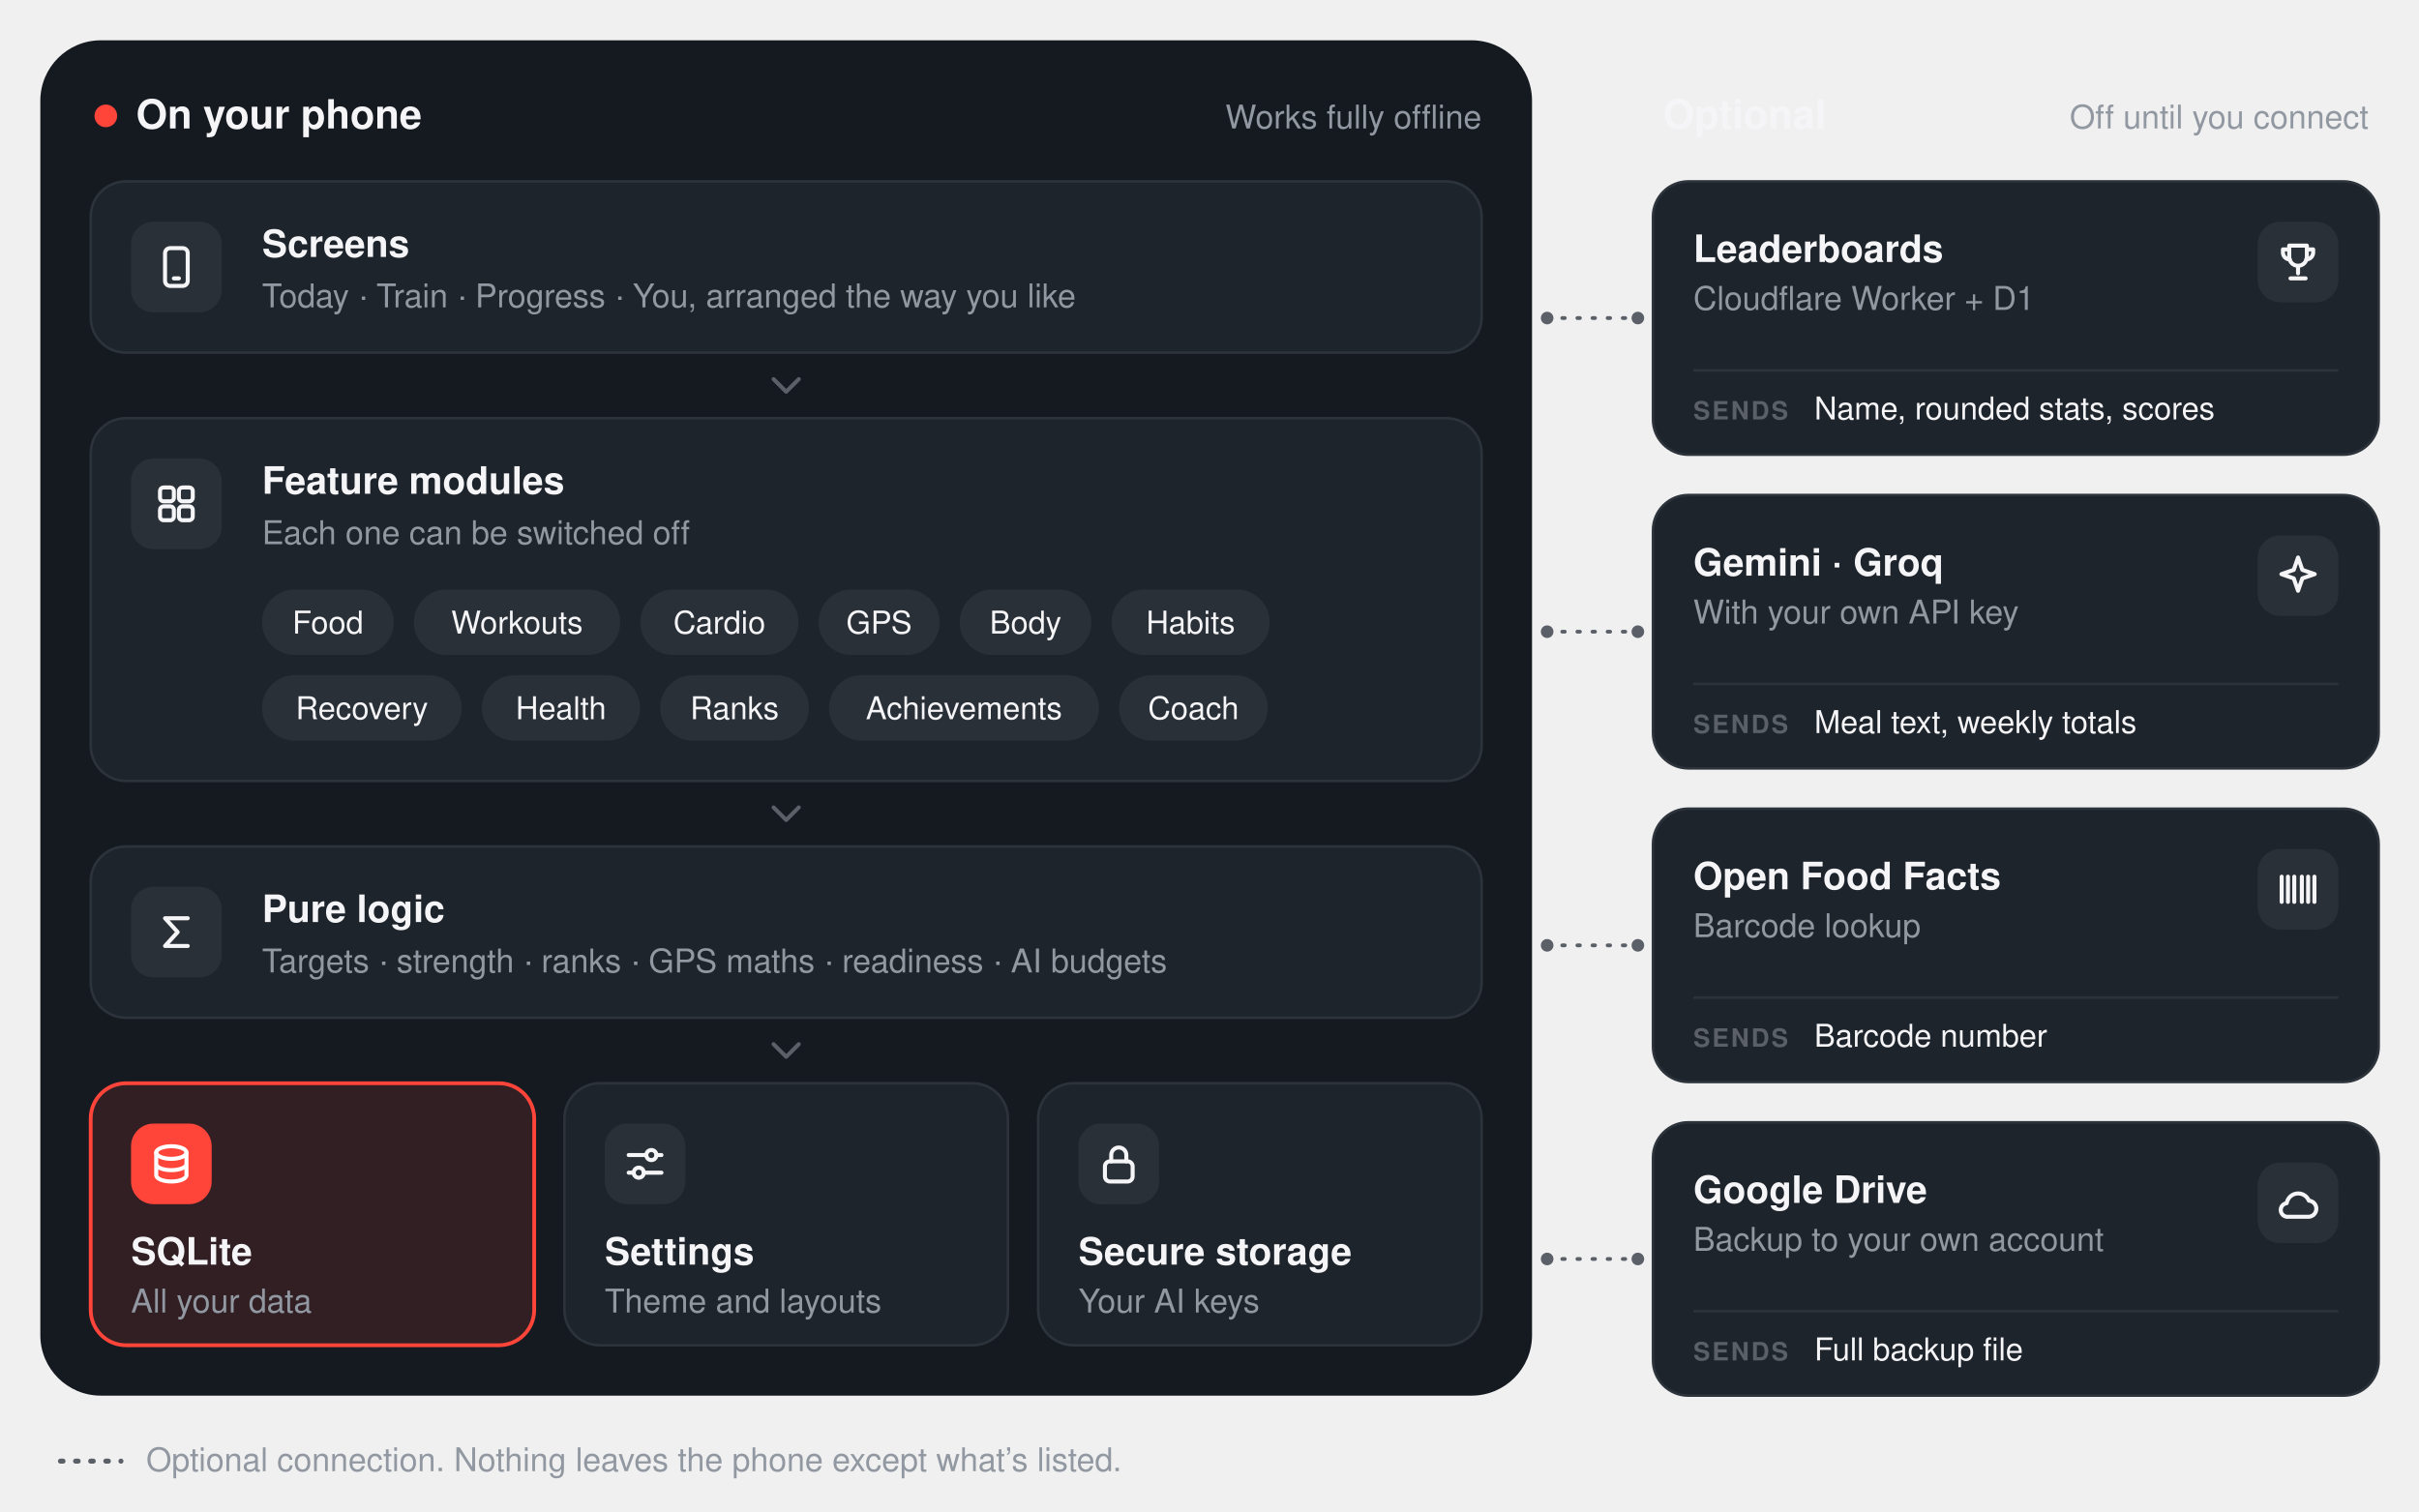
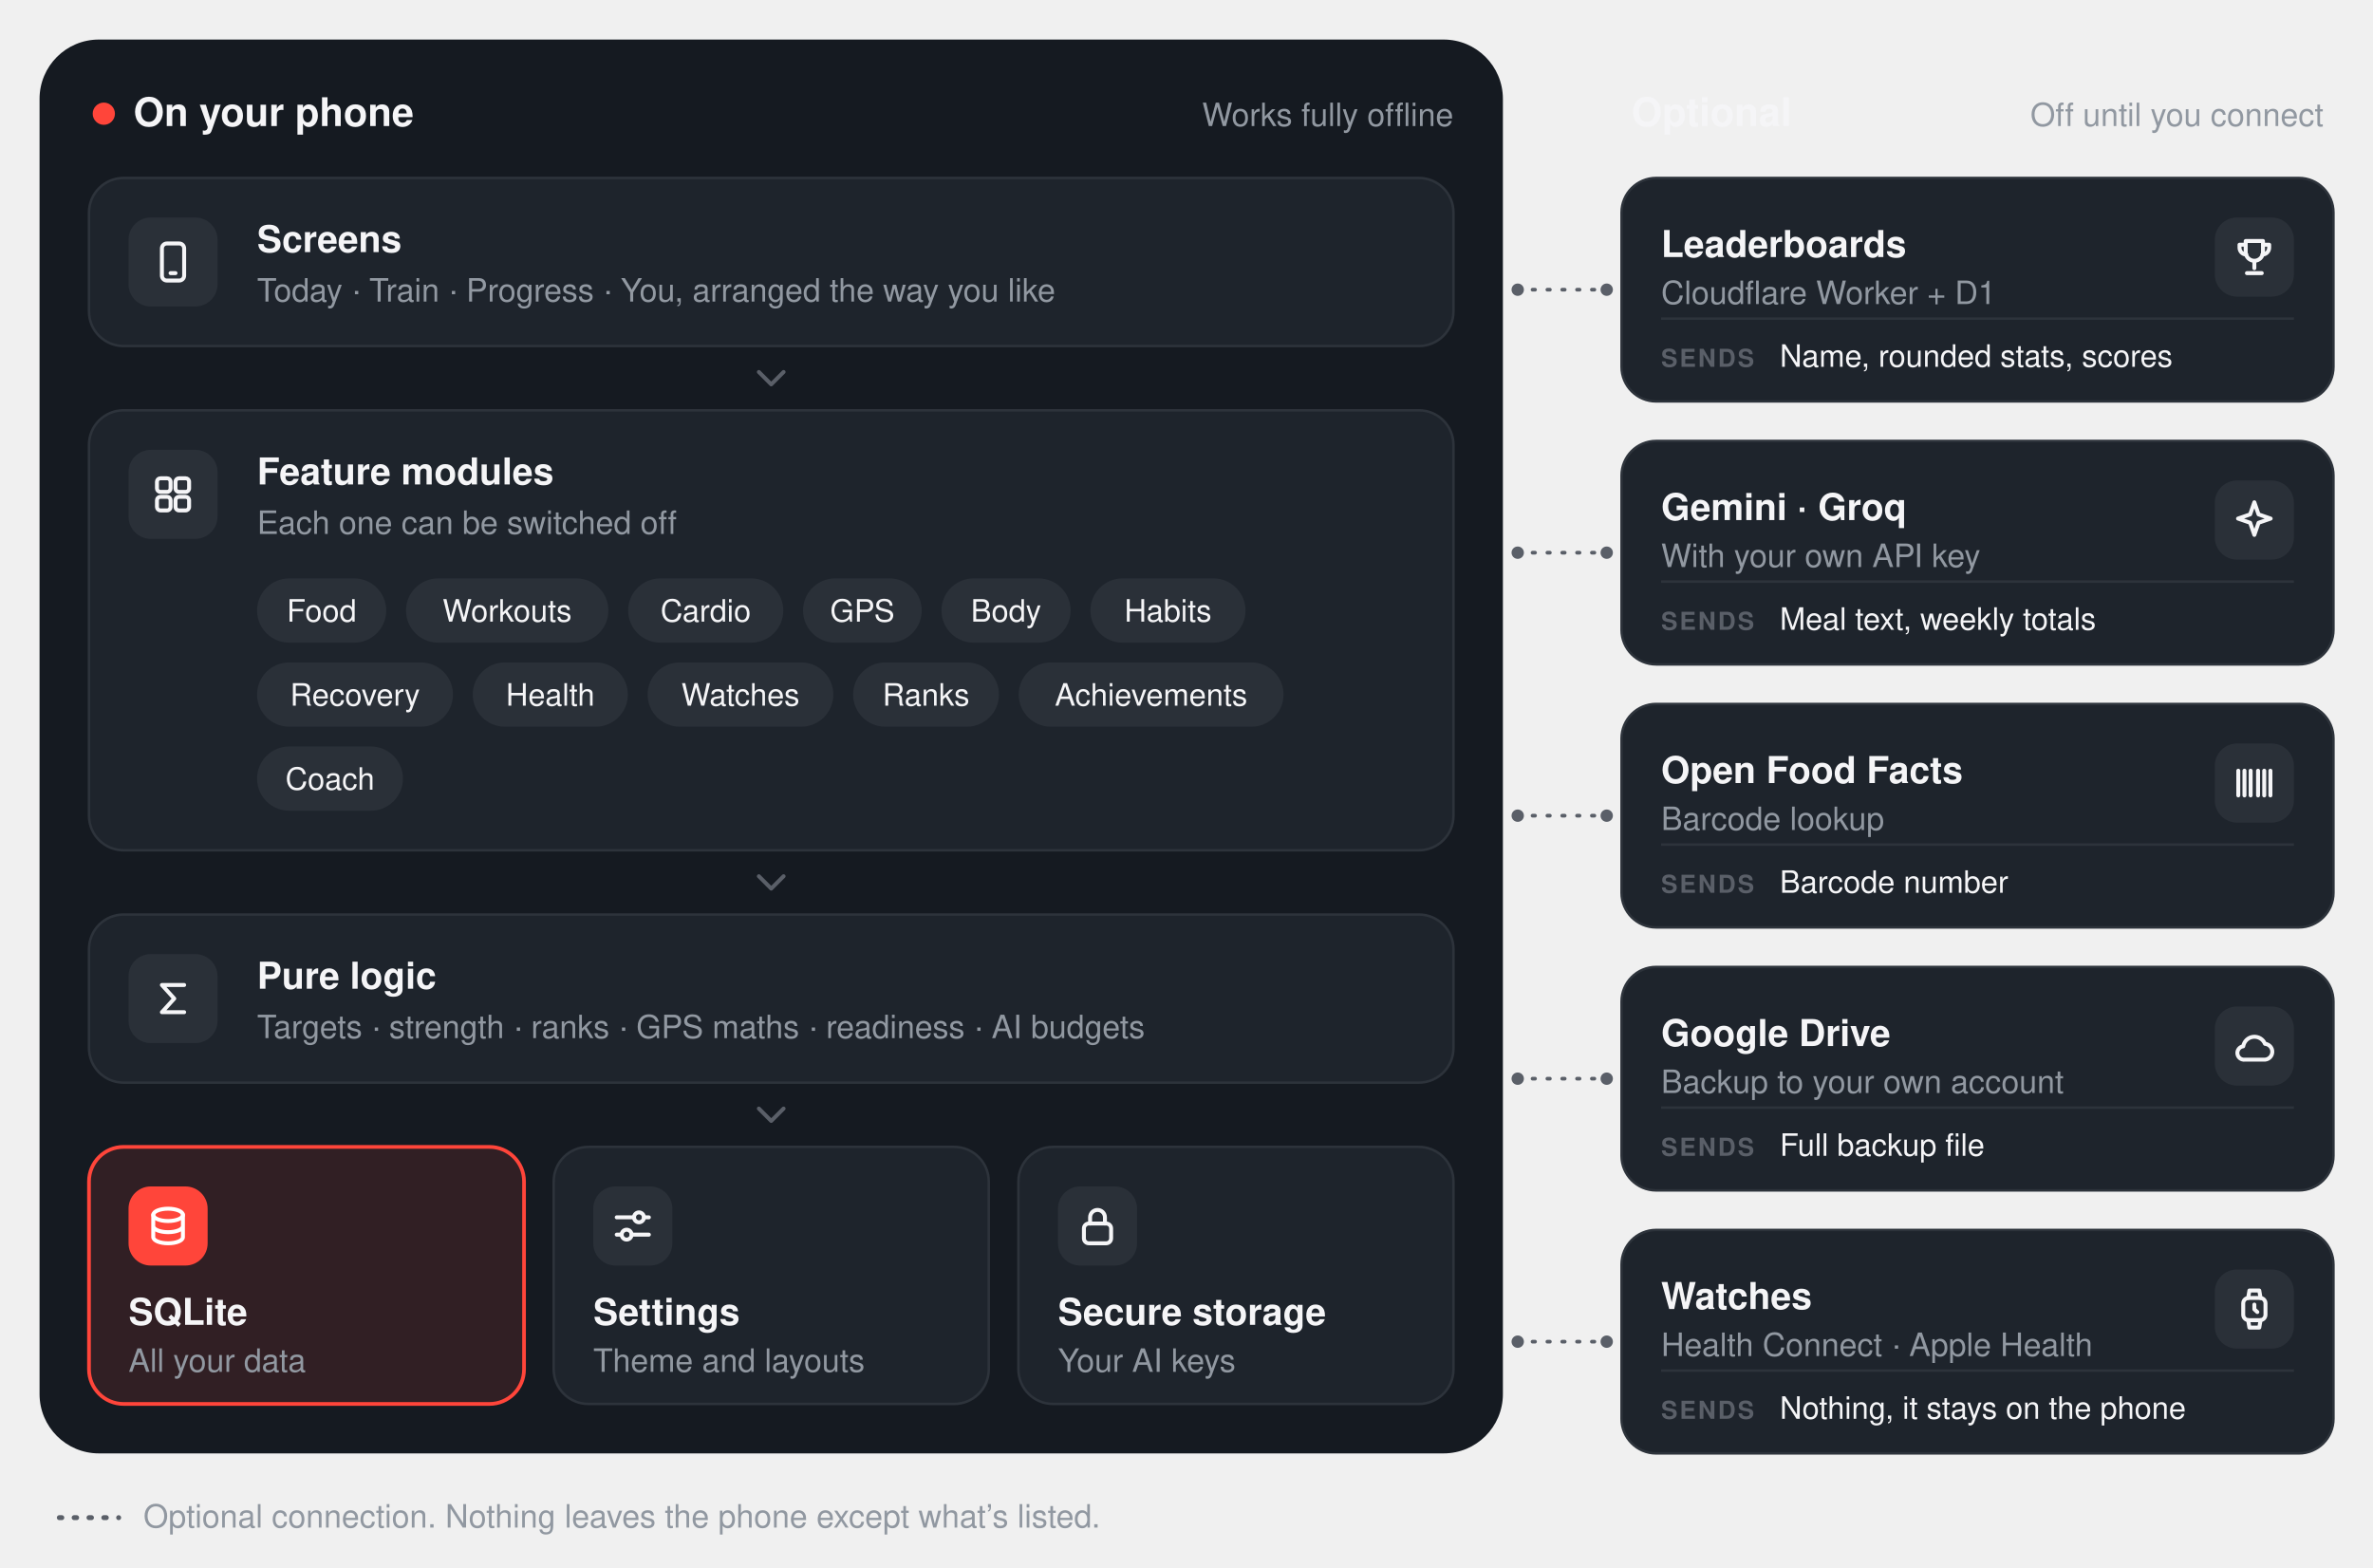
- <svg xmlns="http://www.w3.org/2000/svg" width="960" height="600" viewBox="0 0 960 600" role="img" aria-labelledby="title">
+ <svg xmlns="http://www.w3.org/2000/svg" width="960" height="634" viewBox="0 0 960 634" role="img" aria-labelledby="title">
  <g font-family="-apple-system, BlinkMacSystemFont, 'Segoe UI', 'Helvetica Neue', Helvetica, Arial, sans-serif">
-     <rect x="16" y="16" width="592" height="538" rx="24" fill="#151A21" />
+     <rect x="16" y="16" width="592" height="572" rx="24" fill="#151A21" />
    <circle cx="42" cy="46" r="4.5" fill="#FF453A" />
    <text x="54" y="51" font-size="16" fill="#F5F5F7" font-weight="600">On your phone</text>
    <text x="588" y="51" font-size="13" fill="#9198A1" text-anchor="end">Works fully offline</text>
    <rect x="36" y="72" width="552" height="68" rx="14" fill="#1E242C" stroke="#2D333B" stroke-width="1" />
    <rect x="52" y="88" width="36" height="36" rx="9" fill="#2A3038" />
    <g transform="translate(61 97)" fill="none" stroke="#F5F5F7" stroke-width="1.6" stroke-linecap="round" stroke-linejoin="round">
      <rect x="4.5" y="1.5" width="9" height="15" rx="2" />
      <path d="M8 13.5h2" />
    </g>
    <text x="104" y="102" font-size="15" fill="#F5F5F7" font-weight="600">Screens</text>
    <text x="104" y="122" font-size="13" fill="#9198A1">Today · Train · Progress · You, arranged the way you like</text>
    <path d="M307 150.5l5 5 5-5" fill="none" stroke="#5A5F68" stroke-width="1.6" stroke-linecap="round" stroke-linejoin="round" />
-     <rect x="36" y="166" width="552" height="144" rx="14" fill="#1E242C" stroke="#2D333B" stroke-width="1" />
+     <rect x="36" y="166" width="552" height="178" rx="14" fill="#1E242C" stroke="#2D333B" stroke-width="1" />
    <rect x="52" y="182" width="36" height="36" rx="9" fill="#2A3038" />
    <g transform="translate(61 191)" fill="none" stroke="#F5F5F7" stroke-width="1.6" stroke-linecap="round" stroke-linejoin="round">
      <rect x="2.5" y="2.5" width="5.5" height="5.5" rx="1.4" />
      <rect x="10" y="2.5" width="5.5" height="5.5" rx="1.4" />
      <rect x="2.5" y="10" width="5.5" height="5.5" rx="1.4" />
      <rect x="10" y="10" width="5.5" height="5.5" rx="1.4" />
    </g>
    <text x="104" y="196" font-size="15" fill="#F5F5F7" font-weight="600">Feature modules</text>
    <text x="104" y="216" font-size="13" fill="#9198A1">Each one can be switched off</text>
-     <path d="M307 320.5l5 5 5-5" fill="none" stroke="#5A5F68" stroke-width="1.6" stroke-linecap="round" stroke-linejoin="round" />
+     <path d="M307 354.5l5 5 5-5" fill="none" stroke="#5A5F68" stroke-width="1.6" stroke-linecap="round" stroke-linejoin="round" />
    <rect x="104" y="234" width="52.25" height="26" rx="13" fill="#2A3038" />
    <text x="130.125" y="251.5" font-size="12.5" fill="#F5F5F7" font-weight="500" text-anchor="middle">Food</text>
    <rect x="164.25" y="234" width="81.875" height="26" rx="13" fill="#2A3038" />
    <text x="205.188" y="251.5" font-size="12.5" fill="#F5F5F7" font-weight="500" text-anchor="middle">Workouts</text>
    <rect x="254.125" y="234" width="62.75" height="26" rx="13" fill="#2A3038" />
    <text x="285.5" y="251.5" font-size="12.5" fill="#F5F5F7" font-weight="500" text-anchor="middle">Cardio</text>
    <rect x="324.875" y="234" width="48" height="26" rx="13" fill="#2A3038" />
    <text x="348.875" y="251.5" font-size="12.5" fill="#F5F5F7" font-weight="500" text-anchor="middle">GPS</text>
    <rect x="380.875" y="234" width="52.25" height="26" rx="13" fill="#2A3038" />
    <text x="407" y="251.5" font-size="12.5" fill="#F5F5F7" font-weight="500" text-anchor="middle">Body</text>
    <rect x="441.125" y="234" width="62.75" height="26" rx="13" fill="#2A3038" />
    <text x="472.5" y="251.5" font-size="12.5" fill="#F5F5F7" font-weight="500" text-anchor="middle">Habits</text>
    <rect x="104" y="268" width="79.25" height="26" rx="13" fill="#2A3038" />
    <text x="143.625" y="285.5" font-size="12.5" fill="#F5F5F7" font-weight="500" text-anchor="middle">Recovery</text>
    <rect x="191.25" y="268" width="62.75" height="26" rx="13" fill="#2A3038" />
    <text x="222.625" y="285.5" font-size="12.5" fill="#F5F5F7" font-weight="500" text-anchor="middle">Health</text>
-     <rect x="262" y="268" width="59" height="26" rx="13" fill="#2A3038" />
-     <text x="291.5" y="285.5" font-size="12.5" fill="#F5F5F7" font-weight="500" text-anchor="middle">Ranks</text>
-     <rect x="329" y="268" width="107.125" height="26" rx="13" fill="#2A3038" />
-     <text x="382.562" y="285.5" font-size="12.5" fill="#F5F5F7" font-weight="500" text-anchor="middle">Achievements</text>
-     <rect x="444.125" y="268" width="59" height="26" rx="13" fill="#2A3038" />
-     <text x="473.625" y="285.5" font-size="12.5" fill="#F5F5F7" font-weight="500" text-anchor="middle">Coach</text>
-     <rect x="36" y="336" width="552" height="68" rx="14" fill="#1E242C" stroke="#2D333B" stroke-width="1" />
-     <rect x="52" y="352" width="36" height="36" rx="9" fill="#2A3038" />
-     <g transform="translate(61 361)" fill="none" stroke="#F5F5F7" stroke-width="1.6" stroke-linecap="round" stroke-linejoin="round">
+     <rect x="262" y="268" width="75.125" height="26" rx="13" fill="#2A3038" />
+     <text x="299.562" y="285.5" font-size="12.5" fill="#F5F5F7" font-weight="500" text-anchor="middle">Watches</text>
+     <rect x="345.125" y="268" width="59" height="26" rx="13" fill="#2A3038" />
+     <text x="374.625" y="285.5" font-size="12.5" fill="#F5F5F7" font-weight="500" text-anchor="middle">Ranks</text>
+     <rect x="412.125" y="268" width="107.125" height="26" rx="13" fill="#2A3038" />
+     <text x="465.688" y="285.5" font-size="12.5" fill="#F5F5F7" font-weight="500" text-anchor="middle">Achievements</text>
+     <rect x="104" y="302" width="59" height="26" rx="13" fill="#2A3038" />
+     <text x="133.5" y="319.5" font-size="12.5" fill="#F5F5F7" font-weight="500" text-anchor="middle">Coach</text>
+     <rect x="36" y="370" width="552" height="68" rx="14" fill="#1E242C" stroke="#2D333B" stroke-width="1" />
+     <rect x="52" y="386" width="36" height="36" rx="9" fill="#2A3038" />
+     <g transform="translate(61 395)" fill="none" stroke="#F5F5F7" stroke-width="1.6" stroke-linecap="round" stroke-linejoin="round">
      <path d="M13.5 3.5h-9l5 5.5-5 5.5h9" />
    </g>
-     <text x="104" y="366" font-size="15" fill="#F5F5F7" font-weight="600">Pure logic</text>
-     <text x="104" y="386" font-size="13" fill="#9198A1">Targets · strength · ranks · GPS maths · readiness · AI budgets</text>
-     <path d="M307 414.5l5 5 5-5" fill="none" stroke="#5A5F68" stroke-width="1.6" stroke-linecap="round" stroke-linejoin="round" />
-     <rect x="36" y="430" width="176" height="104" rx="14" fill="#FF453A1F" stroke="#FF453A" stroke-width="1.5" />
-     <rect x="52" y="446" width="32" height="32" rx="9" fill="#FF453A" />
-     <g transform="translate(59 453)" fill="none" stroke="#FFFFFF" stroke-width="1.6" stroke-linecap="round" stroke-linejoin="round">
+     <text x="104" y="400" font-size="15" fill="#F5F5F7" font-weight="600">Pure logic</text>
+     <text x="104" y="420" font-size="13" fill="#9198A1">Targets · strength · ranks · GPS maths · readiness · AI budgets</text>
+     <path d="M307 448.5l5 5 5-5" fill="none" stroke="#5A5F68" stroke-width="1.6" stroke-linecap="round" stroke-linejoin="round" />
+     <rect x="36" y="464" width="176" height="104" rx="14" fill="#FF453A1F" stroke="#FF453A" stroke-width="1.5" />
+     <rect x="52" y="480" width="32" height="32" rx="9" fill="#FF453A" />
+     <g transform="translate(59 487)" fill="none" stroke="#FFFFFF" stroke-width="1.6" stroke-linecap="round" stroke-linejoin="round">
      <ellipse cx="9" cy="4.5" rx="6" ry="2.5" />
      <path d="M3 4.5v9c0 1.4 2.7 2.5 6 2.5s6-1.1 6-2.5v-9M3 9c0 1.4 2.7 2.5 6 2.5s6-1.1 6-2.5" />
    </g>
-     <text x="52" y="502" font-size="15" fill="#F5F5F7" font-weight="600">SQLite</text>
-     <text x="52" y="521" font-size="13" fill="#9198A1">All your data</text>
-     <rect x="224" y="430" width="176" height="104" rx="14" fill="#1E242C" stroke="#2D333B" stroke-width="1" />
-     <rect x="240" y="446" width="32" height="32" rx="9" fill="#2A3038" />
-     <g transform="translate(247 453)" fill="none" stroke="#F5F5F7" stroke-width="1.6" stroke-linecap="round" stroke-linejoin="round">
+     <text x="52" y="536" font-size="15" fill="#F5F5F7" font-weight="600">SQLite</text>
+     <text x="52" y="555" font-size="13" fill="#9198A1">All your data</text>
+     <rect x="224" y="464" width="176" height="104" rx="14" fill="#1E242C" stroke="#2D333B" stroke-width="1" />
+     <rect x="240" y="480" width="32" height="32" rx="9" fill="#2A3038" />
+     <g transform="translate(247 487)" fill="none" stroke="#F5F5F7" stroke-width="1.6" stroke-linecap="round" stroke-linejoin="round">
      <path d="M2.5 5.5h7M13.5 5.5h2M2.5 12.5h2M8.5 12.5h7" />
      <circle cx="11.5" cy="5.5" r="2" />
      <circle cx="6.5" cy="12.5" r="2" />
    </g>
-     <text x="240" y="502" font-size="15" fill="#F5F5F7" font-weight="600">Settings</text>
-     <text x="240" y="521" font-size="13" fill="#9198A1">Theme and layouts</text>
-     <rect x="412" y="430" width="176" height="104" rx="14" fill="#1E242C" stroke="#2D333B" stroke-width="1" />
-     <rect x="428" y="446" width="32" height="32" rx="9" fill="#2A3038" />
-     <g transform="translate(435 453)" fill="none" stroke="#F5F5F7" stroke-width="1.6" stroke-linecap="round" stroke-linejoin="round">
+     <text x="240" y="536" font-size="15" fill="#F5F5F7" font-weight="600">Settings</text>
+     <text x="240" y="555" font-size="13" fill="#9198A1">Theme and layouts</text>
+     <rect x="412" y="464" width="176" height="104" rx="14" fill="#1E242C" stroke="#2D333B" stroke-width="1" />
+     <rect x="428" y="480" width="32" height="32" rx="9" fill="#2A3038" />
+     <g transform="translate(435 487)" fill="none" stroke="#F5F5F7" stroke-width="1.6" stroke-linecap="round" stroke-linejoin="round">
      <rect x="3.5" y="8" width="11" height="8" rx="2" />
      <path d="M6 8V5.5a3 3 0 0 1 6 0V8" />
    </g>
-     <text x="428" y="502" font-size="15" fill="#F5F5F7" font-weight="600">Secure storage</text>
-     <text x="428" y="521" font-size="13" fill="#9198A1">Your AI keys</text>
+     <text x="428" y="536" font-size="15" fill="#F5F5F7" font-weight="600">Secure storage</text>
+     <text x="428" y="555" font-size="13" fill="#9198A1">Your AI keys</text>
    <text x="660" y="51" font-size="16" fill="#F5F5F7" font-weight="600">Optional</text>
    <text x="940" y="51" font-size="13" fill="#9198A1" text-anchor="end">Off until you connect</text>
-     <path d="M614 126.25H650" stroke="#5A5F68" stroke-width="1.5" stroke-linecap="round" stroke-dasharray="1 5" />
-     <circle cx="614" cy="126.25" r="2.5" fill="#5A5F68" />
-     <circle cx="650" cy="126.25" r="2.5" fill="#5A5F68" />
-     <rect x="656" y="72" width="288" height="108.5" rx="14" fill="#1E242C" stroke="#2D333B" stroke-width="1" />
+     <path d="M614 117.2H650" stroke="#5A5F68" stroke-width="1.5" stroke-linecap="round" stroke-dasharray="1 5" />
+     <circle cx="614" cy="117.2" r="2.5" fill="#5A5F68" />
+     <circle cx="650" cy="117.2" r="2.5" fill="#5A5F68" />
+     <rect x="656" y="72" width="288" height="90.4" rx="14" fill="#1E242C" stroke="#2D333B" stroke-width="1" />
    <rect x="896" y="88" width="32" height="32" rx="9" fill="#2A3038" />
    <g transform="translate(903 95)" fill="none" stroke="#F5F5F7" stroke-width="1.6" stroke-linecap="round" stroke-linejoin="round">
      <path d="M5.5 2.5h7v4.5a3.5 3.5 0 0 1-7 0zM5.5 4H3v1.2A2.8 2.8 0 0 0 5.8 8M12.5 4H15v1.2A2.8 2.8 0 0 1 12.2 8M9 10.5v3M6 15.5h6" />
    </g>
    <text x="672" y="104" font-size="15" fill="#F5F5F7" font-weight="600">Leaderboards</text>
    <text x="672" y="123" font-size="13" fill="#9198A1">Cloudflare Worker + D1</text>
-     <rect x="672" y="146.5" width="256" height="1" rx="0" fill="#2D333B" />
-     <text x="672" y="166.5" font-size="10" fill="#5A5F68" font-weight="700" letter-spacing="0.8">SENDS</text>
-     <text x="720" y="166.5" font-size="12.5" fill="#F5F5F7" font-weight="500">Name, rounded stats, scores</text>
-     <path d="M614 250.75H650" stroke="#5A5F68" stroke-width="1.5" stroke-linecap="round" stroke-dasharray="1 5" />
-     <circle cx="614" cy="250.75" r="2.5" fill="#5A5F68" />
-     <circle cx="650" cy="250.75" r="2.5" fill="#5A5F68" />
-     <rect x="656" y="196.5" width="288" height="108.5" rx="14" fill="#1E242C" stroke="#2D333B" stroke-width="1" />
-     <rect x="896" y="212.5" width="32" height="32" rx="9" fill="#2A3038" />
-     <g transform="translate(903 219.5)" fill="none" stroke="#F5F5F7" stroke-width="1.6" stroke-linecap="round" stroke-linejoin="round">
+     <rect x="672" y="128.4" width="256" height="1" rx="0" fill="#2D333B" />
+     <text x="672" y="148.4" font-size="10" fill="#5A5F68" font-weight="700" letter-spacing="0.8">SENDS</text>
+     <text x="720" y="148.4" font-size="12.5" fill="#F5F5F7" font-weight="500">Name, rounded stats, scores</text>
+     <path d="M614 223.6H650" stroke="#5A5F68" stroke-width="1.5" stroke-linecap="round" stroke-dasharray="1 5" />
+     <circle cx="614" cy="223.6" r="2.5" fill="#5A5F68" />
+     <circle cx="650" cy="223.6" r="2.5" fill="#5A5F68" />
+     <rect x="656" y="178.4" width="288" height="90.4" rx="14" fill="#1E242C" stroke="#2D333B" stroke-width="1" />
+     <rect x="896" y="194.4" width="32" height="32" rx="9" fill="#2A3038" />
+     <g transform="translate(903 201.4)" fill="none" stroke="#F5F5F7" stroke-width="1.6" stroke-linecap="round" stroke-linejoin="round">
      <path d="M9 1.8l1.7 4.9 4.9 1.7-4.9 1.7L9 15l-1.7-4.9-4.9-1.7 4.9-1.7z" />
    </g>
-     <text x="672" y="228.5" font-size="15" fill="#F5F5F7" font-weight="600">Gemini · Groq</text>
-     <text x="672" y="247.5" font-size="13" fill="#9198A1">With your own API key</text>
-     <rect x="672" y="271" width="256" height="1" rx="0" fill="#2D333B" />
-     <text x="672" y="291" font-size="10" fill="#5A5F68" font-weight="700" letter-spacing="0.8">SENDS</text>
-     <text x="720" y="291" font-size="12.5" fill="#F5F5F7" font-weight="500">Meal text, weekly totals</text>
-     <path d="M614 375.25H650" stroke="#5A5F68" stroke-width="1.5" stroke-linecap="round" stroke-dasharray="1 5" />
-     <circle cx="614" cy="375.25" r="2.5" fill="#5A5F68" />
-     <circle cx="650" cy="375.25" r="2.5" fill="#5A5F68" />
-     <rect x="656" y="321" width="288" height="108.5" rx="14" fill="#1E242C" stroke="#2D333B" stroke-width="1" />
-     <rect x="896" y="337" width="32" height="32" rx="9" fill="#2A3038" />
-     <g transform="translate(903 344)" fill="none" stroke="#F5F5F7" stroke-width="1.6" stroke-linecap="round" stroke-linejoin="round">
+     <text x="672" y="210.4" font-size="15" fill="#F5F5F7" font-weight="600">Gemini · Groq</text>
+     <text x="672" y="229.4" font-size="13" fill="#9198A1">With your own API key</text>
+     <rect x="672" y="234.8" width="256" height="1" rx="0" fill="#2D333B" />
+     <text x="672" y="254.8" font-size="10" fill="#5A5F68" font-weight="700" letter-spacing="0.8">SENDS</text>
+     <text x="720" y="254.8" font-size="12.5" fill="#F5F5F7" font-weight="500">Meal text, weekly totals</text>
+     <path d="M614 330H650" stroke="#5A5F68" stroke-width="1.5" stroke-linecap="round" stroke-dasharray="1 5" />
+     <circle cx="614" cy="330" r="2.5" fill="#5A5F68" />
+     <circle cx="650" cy="330" r="2.5" fill="#5A5F68" />
+     <rect x="656" y="284.8" width="288" height="90.4" rx="14" fill="#1E242C" stroke="#2D333B" stroke-width="1" />
+     <rect x="896" y="300.8" width="32" height="32" rx="9" fill="#2A3038" />
+     <g transform="translate(903 307.8)" fill="none" stroke="#F5F5F7" stroke-width="1.6" stroke-linecap="round" stroke-linejoin="round">
      <path d="M2.5 4v10M5 4v10M7.5 4v10M10.5 4v10M13 4v10M15.5 4v10" />
    </g>
-     <text x="672" y="353" font-size="15" fill="#F5F5F7" font-weight="600">Open Food Facts</text>
-     <text x="672" y="372" font-size="13" fill="#9198A1">Barcode lookup</text>
-     <rect x="672" y="395.5" width="256" height="1" rx="0" fill="#2D333B" />
-     <text x="672" y="415.5" font-size="10" fill="#5A5F68" font-weight="700" letter-spacing="0.8">SENDS</text>
-     <text x="720" y="415.5" font-size="12.5" fill="#F5F5F7" font-weight="500">Barcode number</text>
-     <path d="M614 499.75H650" stroke="#5A5F68" stroke-width="1.5" stroke-linecap="round" stroke-dasharray="1 5" />
-     <circle cx="614" cy="499.75" r="2.5" fill="#5A5F68" />
-     <circle cx="650" cy="499.75" r="2.5" fill="#5A5F68" />
-     <rect x="656" y="445.5" width="288" height="108.5" rx="14" fill="#1E242C" stroke="#2D333B" stroke-width="1" />
-     <rect x="896" y="461.5" width="32" height="32" rx="9" fill="#2A3038" />
-     <g transform="translate(903 468.5)" fill="none" stroke="#F5F5F7" stroke-width="1.6" stroke-linecap="round" stroke-linejoin="round">
+     <text x="672" y="316.8" font-size="15" fill="#F5F5F7" font-weight="600">Open Food Facts</text>
+     <text x="672" y="335.8" font-size="13" fill="#9198A1">Barcode lookup</text>
+     <rect x="672" y="341.2" width="256" height="1" rx="0" fill="#2D333B" />
+     <text x="672" y="361.2" font-size="10" fill="#5A5F68" font-weight="700" letter-spacing="0.8">SENDS</text>
+     <text x="720" y="361.2" font-size="12.5" fill="#F5F5F7" font-weight="500">Barcode number</text>
+     <path d="M614 436.4H650" stroke="#5A5F68" stroke-width="1.5" stroke-linecap="round" stroke-dasharray="1 5" />
+     <circle cx="614" cy="436.4" r="2.5" fill="#5A5F68" />
+     <circle cx="650" cy="436.4" r="2.5" fill="#5A5F68" />
+     <rect x="656" y="391.2" width="288" height="90.4" rx="14" fill="#1E242C" stroke="#2D333B" stroke-width="1" />
+     <rect x="896" y="407.2" width="32" height="32" rx="9" fill="#2A3038" />
+     <g transform="translate(903 414.2)" fill="none" stroke="#F5F5F7" stroke-width="1.6" stroke-linecap="round" stroke-linejoin="round">
      <path d="M5.2 14.5h7.6a3.2 3.2 0 0 0 .5-6.4 4.6 4.6 0 0 0-8.8 1A2.7 2.7 0 0 0 5.2 14.5z" />
    </g>
-     <text x="672" y="477.5" font-size="15" fill="#F5F5F7" font-weight="600">Google Drive</text>
-     <text x="672" y="496.5" font-size="13" fill="#9198A1">Backup to your own account</text>
-     <rect x="672" y="520" width="256" height="1" rx="0" fill="#2D333B" />
-     <text x="672" y="540" font-size="10" fill="#5A5F68" font-weight="700" letter-spacing="0.8">SENDS</text>
-     <text x="720" y="540" font-size="12.5" fill="#F5F5F7" font-weight="500">Full backup file</text>
-     <path d="M24 580H48" stroke="#5A5F68" stroke-width="2" stroke-linecap="round" stroke-dasharray="1 5" />
-     <text x="58" y="584" font-size="13" fill="#9198A1">Optional connection. Nothing leaves the phone except what’s listed.</text>
+     <text x="672" y="423.2" font-size="15" fill="#F5F5F7" font-weight="600">Google Drive</text>
+     <text x="672" y="442.2" font-size="13" fill="#9198A1">Backup to your own account</text>
+     <rect x="672" y="447.6" width="256" height="1" rx="0" fill="#2D333B" />
+     <text x="672" y="467.6" font-size="10" fill="#5A5F68" font-weight="700" letter-spacing="0.8">SENDS</text>
+     <text x="720" y="467.6" font-size="12.5" fill="#F5F5F7" font-weight="500">Full backup file</text>
+     <path d="M614 542.8H650" stroke="#5A5F68" stroke-width="1.5" stroke-linecap="round" stroke-dasharray="1 5" />
+     <circle cx="614" cy="542.8" r="2.5" fill="#5A5F68" />
+     <circle cx="650" cy="542.8" r="2.5" fill="#5A5F68" />
+     <rect x="656" y="497.6" width="288" height="90.4" rx="14" fill="#1E242C" stroke="#2D333B" stroke-width="1" />
+     <rect x="896" y="513.6" width="32" height="32" rx="9" fill="#2A3038" />
+     <g transform="translate(903 520.6)" fill="none" stroke="#F5F5F7" stroke-width="1.6" stroke-linecap="round" stroke-linejoin="round">
+       <rect x="4.5" y="4.5" width="9" height="9" rx="2.2" />
+       <path d="M6.5 4.5l.5-3h4l.5 3M6.5 13.5l.5 3h4l.5-3M9 7.2v1.9l1.2 1.1" />
+     </g>
+     <text x="672" y="529.6" font-size="15" fill="#F5F5F7" font-weight="600">Watches</text>
+     <text x="672" y="548.6" font-size="13" fill="#9198A1">Health Connect · Apple Health</text>
+     <rect x="672" y="554" width="256" height="1" rx="0" fill="#2D333B" />
+     <text x="672" y="574" font-size="10" fill="#5A5F68" font-weight="700" letter-spacing="0.8">SENDS</text>
+     <text x="720" y="574" font-size="12.5" fill="#F5F5F7" font-weight="500">Nothing, it stays on the phone</text>
+     <path d="M24 614H48" stroke="#5A5F68" stroke-width="2" stroke-linecap="round" stroke-dasharray="1 5" />
+     <text x="58" y="618" font-size="13" fill="#9198A1">Optional connection. Nothing leaves the phone except what’s listed.</text>
  </g>
</svg>
